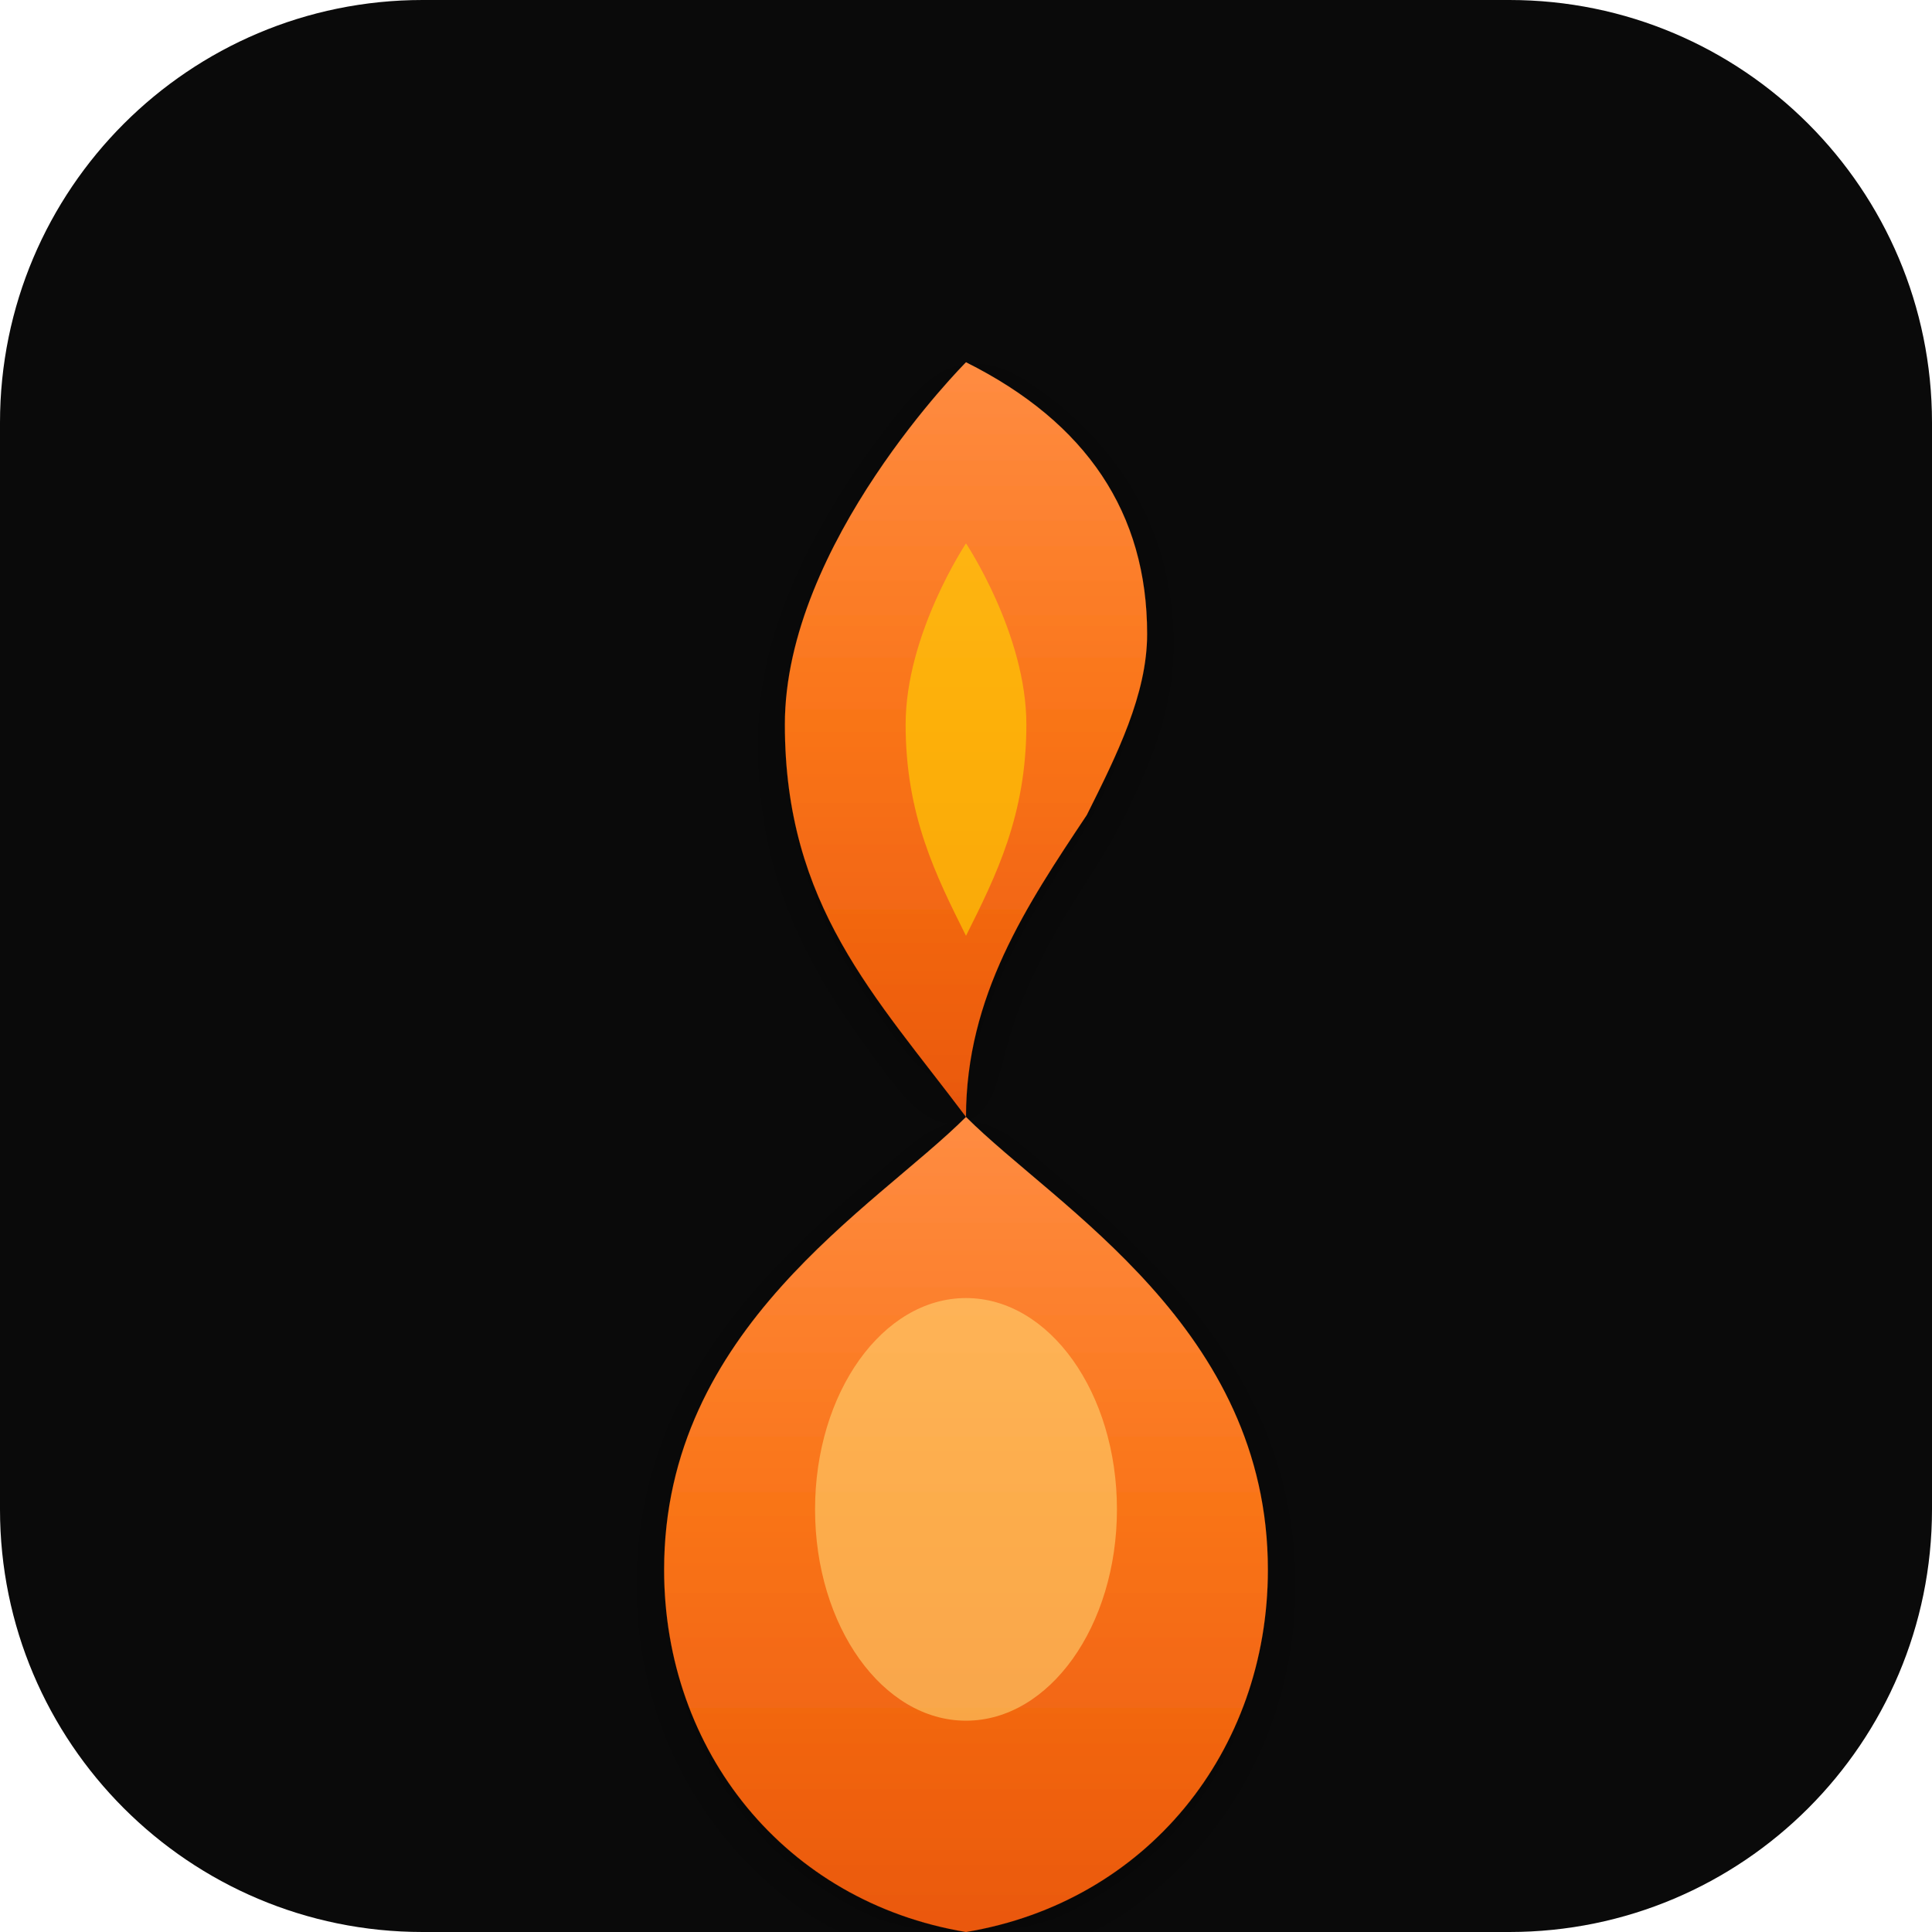
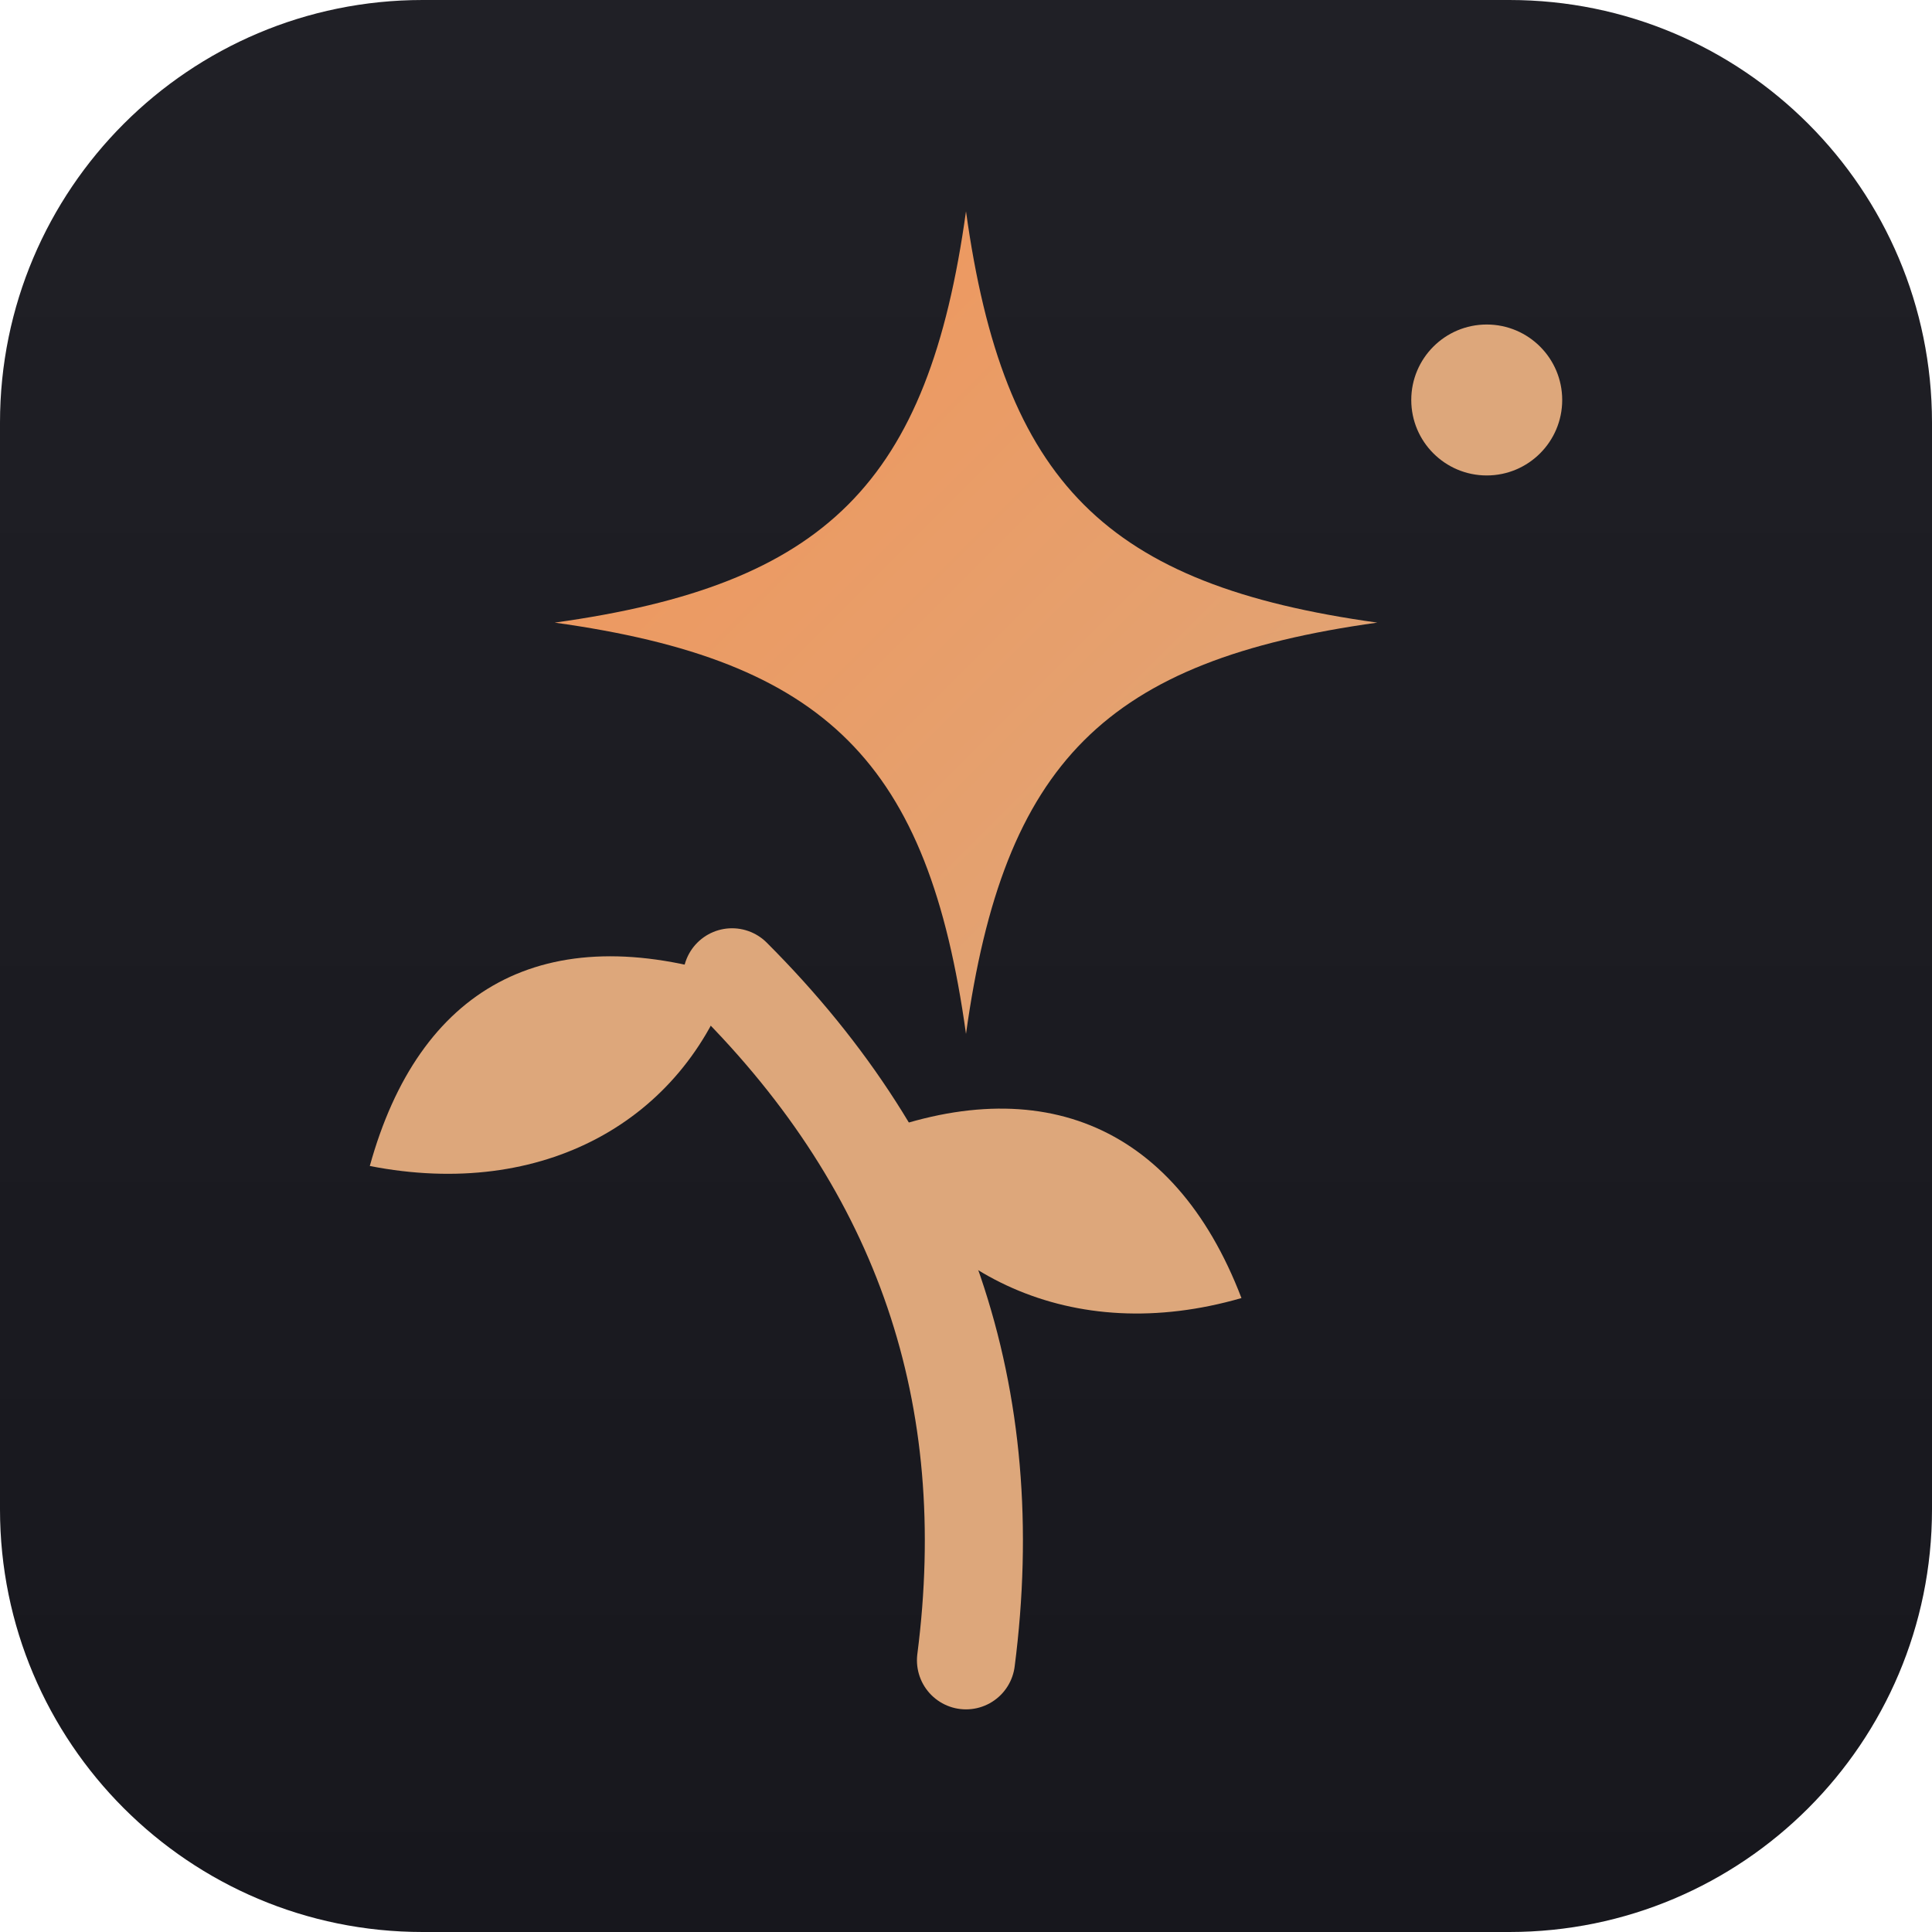
- <svg xmlns="http://www.w3.org/2000/svg" viewBox="0 0 512 512" fill="none">
+ <svg xmlns="http://www.w3.org/2000/svg" viewBox="0 0 512 512" width="512" height="512">
  <defs>
-     <linearGradient id="flameGrad512" x1="0%" y1="0%" x2="0%" y2="100%">
-       <stop offset="0%" style="stop-color:#ff8c42" />
-       <stop offset="50%" style="stop-color:#f97316" />
-       <stop offset="100%" style="stop-color:#ea580c" />
+     <linearGradient id="bg" x1="0" y1="0" x2="0" y2="1">
+       <stop offset="0" stop-color="#202026" />
+       <stop offset="1" stop-color="#17171D" />
    </linearGradient>
-     <filter id="shadow512">
-       <feDropShadow dx="0" dy="4" stdDeviation="8" flood-opacity="0.3" />
-     </filter>
+     <linearGradient id="sp" x1="0" y1="0" x2="1" y2="1">
+       <stop offset="0" stop-color="#F29559" />
+       <stop offset="1" stop-color="#DDA77B" />
+     </linearGradient>
  </defs>
-   <rect width="512" height="512" rx="112" fill="#0a0a0a" />
-   <path d="M 256 96             C 256 96, 208 144, 208 192            C 208 240, 232 264, 256 296            C 256 264, 272 240, 288 216            C 296 200, 304 184, 304 168            C 304 136, 288 112, 256 96 Z" fill="url(#flameGrad512)" filter="url(#shadow512)" />
-   <path d="M 256 296            C 232 320, 176 352, 176 416            C 176 464, 208 504, 256 512            C 304 504, 336 464, 336 416            C 336 352, 280 320, 256 296 Z" fill="url(#flameGrad512)" filter="url(#shadow512)" />
-   <path d="M 256 144            C 256 144, 240 168, 240 192            C 240 216, 248 232, 256 248            C 264 232, 272 216, 272 192            C 272 168, 256 144, 256 144 Z" fill="#ffd700" opacity="0.6" />
-   <ellipse cx="256" cy="400" rx="40" ry="56" fill="#ffe680" opacity="0.5" />
+   <rect width="512" height="512" rx="112" fill="url(#bg)" />
+   <path d="M256 440c9-70-11-130-62-181" fill="none" stroke="#DDA77B" stroke-width="26" stroke-linecap="round" />
+   <path d="M194 259c-50-16-83 3-96 50 46 9 83-12 96-50Z" fill="#DDA77B" />
+   <path d="M228 302c46-19 83-5 101 42-45 13-83-6-101-42Z" fill="#DDA77B" />
+   <path d="M256 56c10 72 37 99 109 109-72 10-99 37-109 109-10-72-37-99-109-109 72-10 99-37 109-109Z" fill="url(#sp)" />
+   <circle cx="394" cy="106" r="20" fill="#DDA77B" />
</svg>
